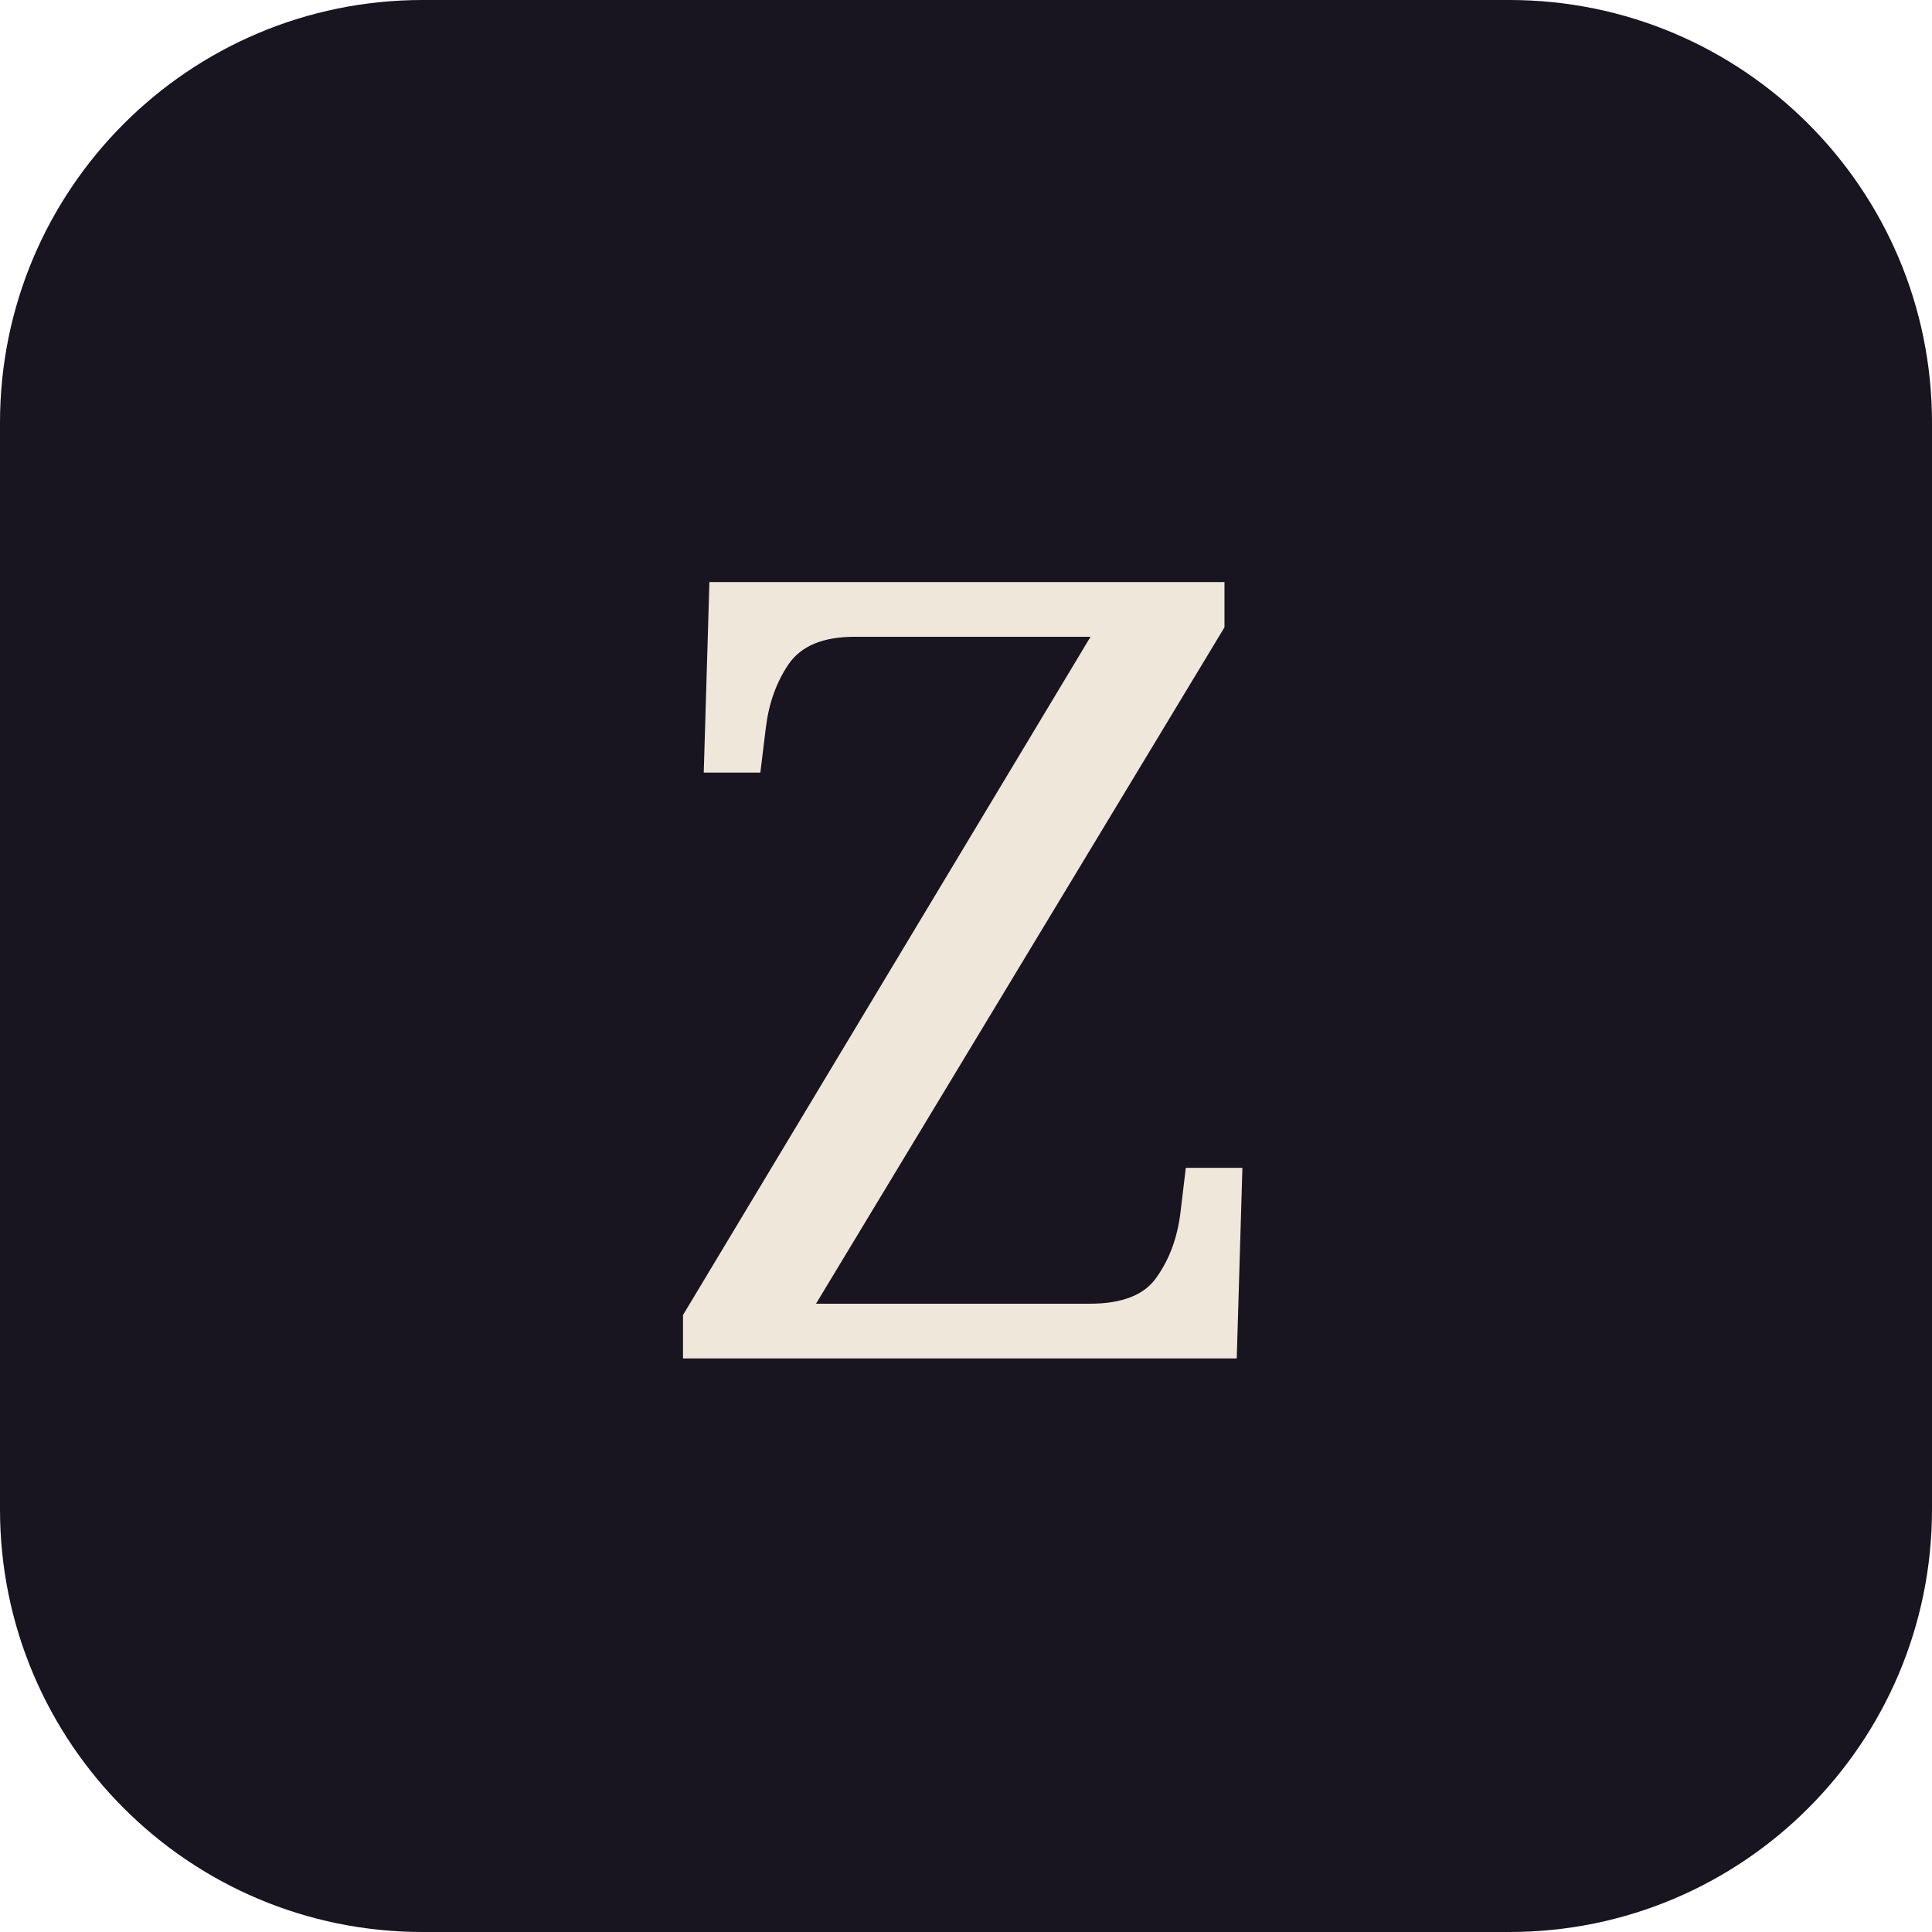
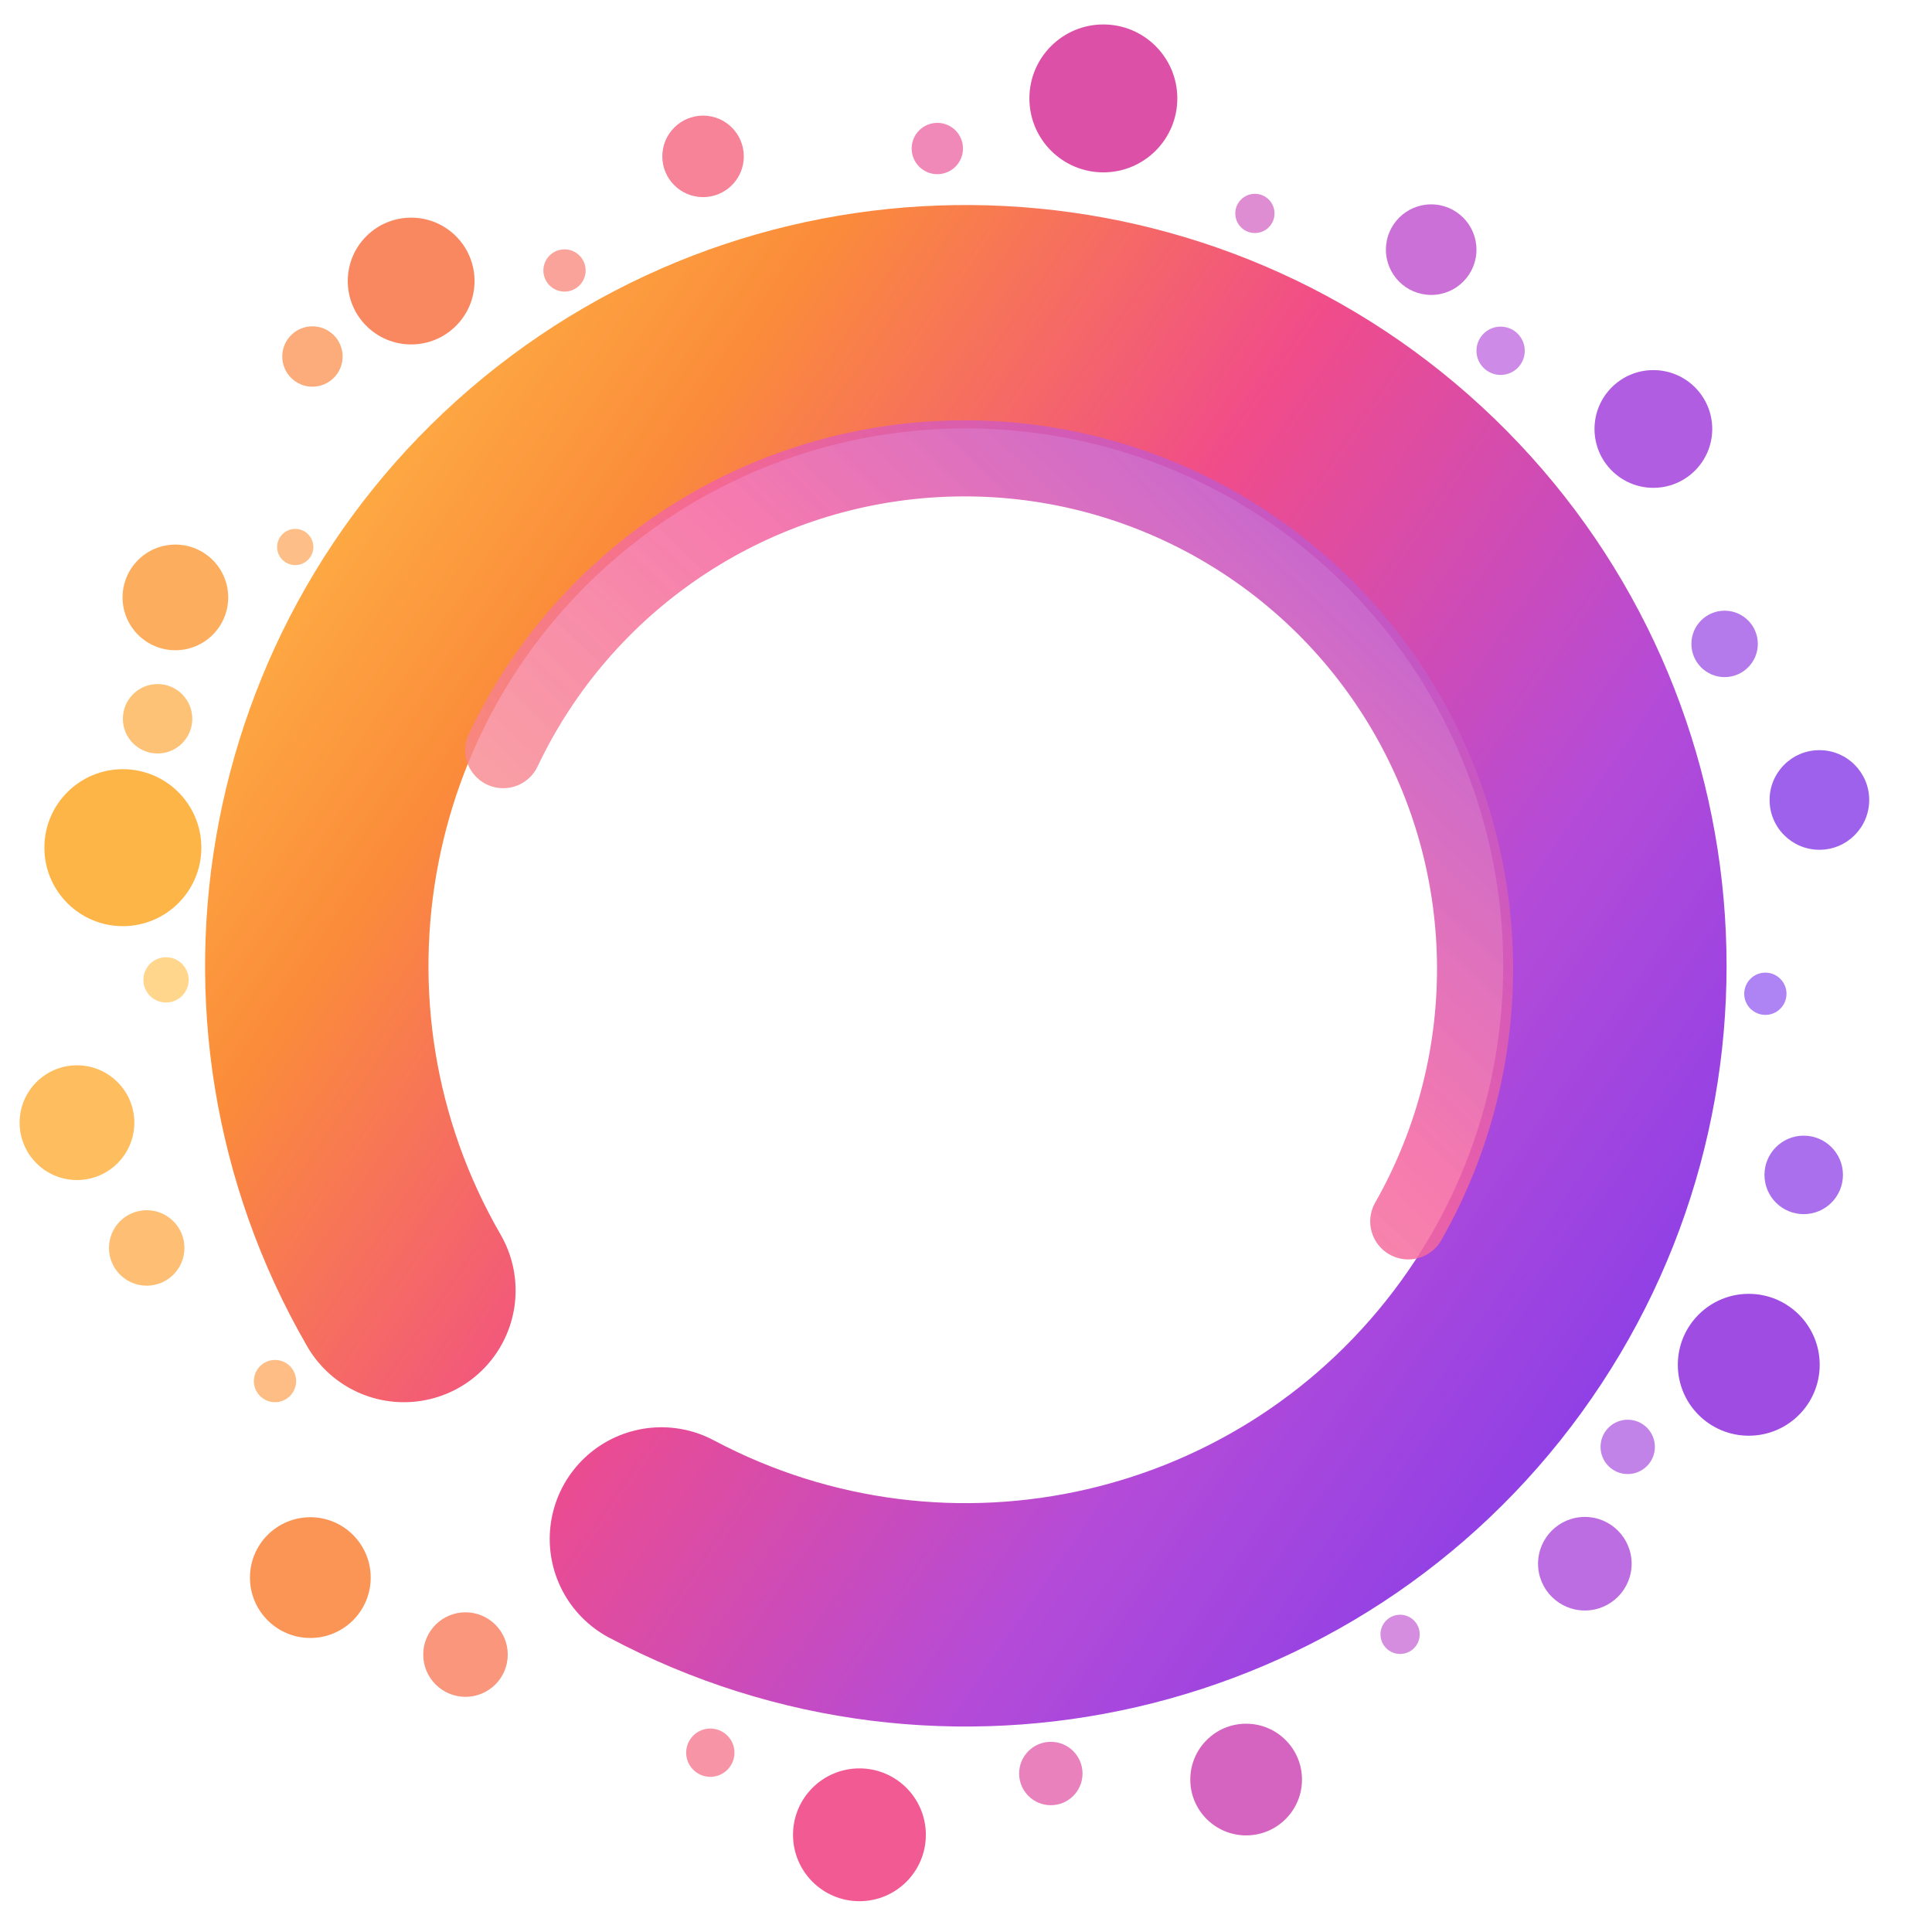
- <svg xmlns="http://www.w3.org/2000/svg" viewBox="0 0 32 32">
-   <rect width="32" height="32" rx="7" fill="#181420" />
-   <text x="16" y="22.5" text-anchor="middle" font-family="Georgia, serif" font-size="18" fill="#EFE7DA">Z</text>
+ <svg xmlns="http://www.w3.org/2000/svg" viewBox="0 0 64 64" role="img" aria-label="ZenPort">
+   <defs>
+     <linearGradient id="s" x1="6" y1="14" x2="58" y2="50" gradientUnits="userSpaceOnUse">
+       <stop offset="0%" stop-color="rgb(255,192,74)" />
+       <stop offset="22%" stop-color="rgb(251,140,58)" />
+       <stop offset="46%" stop-color="rgb(240,76,138)" />
+       <stop offset="72%" stop-color="rgb(180,75,216)" />
+       <stop offset="100%" stop-color="rgb(124,58,237)" />
+     </linearGradient>
+     <linearGradient id="i" x1="54" y1="10" x2="12" y2="54" gradientUnits="userSpaceOnUse">
+       <stop offset="0%" stop-color="#8E4BF0" stop-opacity=".95" />
+       <stop offset="42%" stop-color="#F463A0" stop-opacity=".85" />
+       <stop offset="100%" stop-color="#FFCB6A" stop-opacity=".7" />
+     </linearGradient>
+   </defs>
+   <path d="M 13.38 42.75 A 21.5 21.5 0 1 1 21.91 50.98" fill="none" stroke="url(#s)" stroke-width="7.4" stroke-linecap="round" />
+   <path d="M 16.67 24.85 A 16.912 16.912 0 1 1 46.65 40.46" fill="none" stroke="url(#i)" stroke-width="2.52" stroke-linecap="round" />
+   <circle cx="4.07" cy="28.08" r="2.6" fill="rgb(254,181,71)" opacity="1.00" />
+   <circle cx="5.50" cy="32.46" r="0.75" fill="rgb(255,191,74)" opacity="0.64" />
+   <circle cx="5.22" cy="23.81" r="1.15" fill="rgb(253,170,67)" opacity="0.72" />
+   <circle cx="5.81" cy="19.79" r="1.75" fill="rgb(252,159,64)" opacity="0.84" />
+   <circle cx="9.78" cy="18.12" r="0.6" fill="rgb(252,150,61)" opacity="0.62" />
+   <circle cx="10.35" cy="11.81" r="1" fill="rgb(250,135,64)" opacity="0.69" />
+   <circle cx="13.62" cy="9.31" r="2.1" fill="rgb(248,123,79)" opacity="0.90" />
+   <circle cx="18.70" cy="8.96" r="0.7" fill="rgb(246,110,96)" opacity="0.63" />
+   <circle cx="23.29" cy="5.18" r="1.35" fill="rgb(243,92,118)" opacity="0.76" />
+   <circle cx="31.05" cy="4.92" r="0.85" fill="rgb(233,76,147)" opacity="0.66" />
+   <circle cx="36.55" cy="3.26" r="2.45" fill="rgb(219,76,165)" opacity="0.97" />
+   <circle cx="41.57" cy="7.07" r="0.65" fill="rgb(204,75,185)" opacity="0.63" />
+   <circle cx="47.41" cy="8.27" r="1.5" fill="rgb(188,75,205)" opacity="0.79" />
+   <circle cx="49.71" cy="11.62" r="0.8" fill="rgb(178,75,217)" opacity="0.65" />
+   <circle cx="54.77" cy="14.21" r="1.95" fill="rgb(166,71,221)" opacity="0.88" />
+   <circle cx="57.13" cy="21.33" r="1.1" fill="rgb(150,66,227)" opacity="0.71" />
+   <circle cx="60.27" cy="26.50" r="1.65" fill="rgb(136,62,232)" opacity="0.82" />
+   <circle cx="58.48" cy="32.92" r="0.7" fill="rgb(126,59,236)" opacity="0.63" />
+   <circle cx="59.75" cy="38.92" r="1.3" fill="rgb(140,63,231)" opacity="0.75" />
+   <circle cx="57.93" cy="45.21" r="2.35" fill="rgb(154,67,226)" opacity="0.95" />
+   <circle cx="53.92" cy="47.93" r="0.9" fill="rgb(164,70,222)" opacity="0.67" />
+   <circle cx="52.50" cy="51.80" r="1.55" fill="rgb(173,73,219)" opacity="0.80" />
+   <circle cx="46.38" cy="54.14" r="0.65" fill="rgb(188,75,205)" opacity="0.63" />
+   <circle cx="41.28" cy="58.95" r="1.85" fill="rgb(206,75,182)" opacity="0.86" />
+   <circle cx="34.81" cy="58.75" r="1.05" fill="rgb(223,76,160)" opacity="0.70" />
+   <circle cx="28.47" cy="60.78" r="2.2" fill="rgb(240,76,138)" opacity="0.92" />
+   <circle cx="23.53" cy="58.06" r="0.8" fill="rgb(243,92,118)" opacity="0.65" />
+   <circle cx="15.42" cy="54.81" r="1.4" fill="rgb(247,119,85)" opacity="0.77" />
+   <circle cx="10.28" cy="52.26" r="2" fill="rgb(250,135,64)" opacity="0.88" />
+   <circle cx="9.11" cy="45.75" r="0.7" fill="rgb(252,151,61)" opacity="0.63" />
+   <circle cx="4.86" cy="41.34" r="1.25" fill="rgb(253,167,66)" opacity="0.74" />
+   <circle cx="2.55" cy="37.19" r="1.9" fill="rgb(254,179,70)" opacity="0.87" />
</svg>
